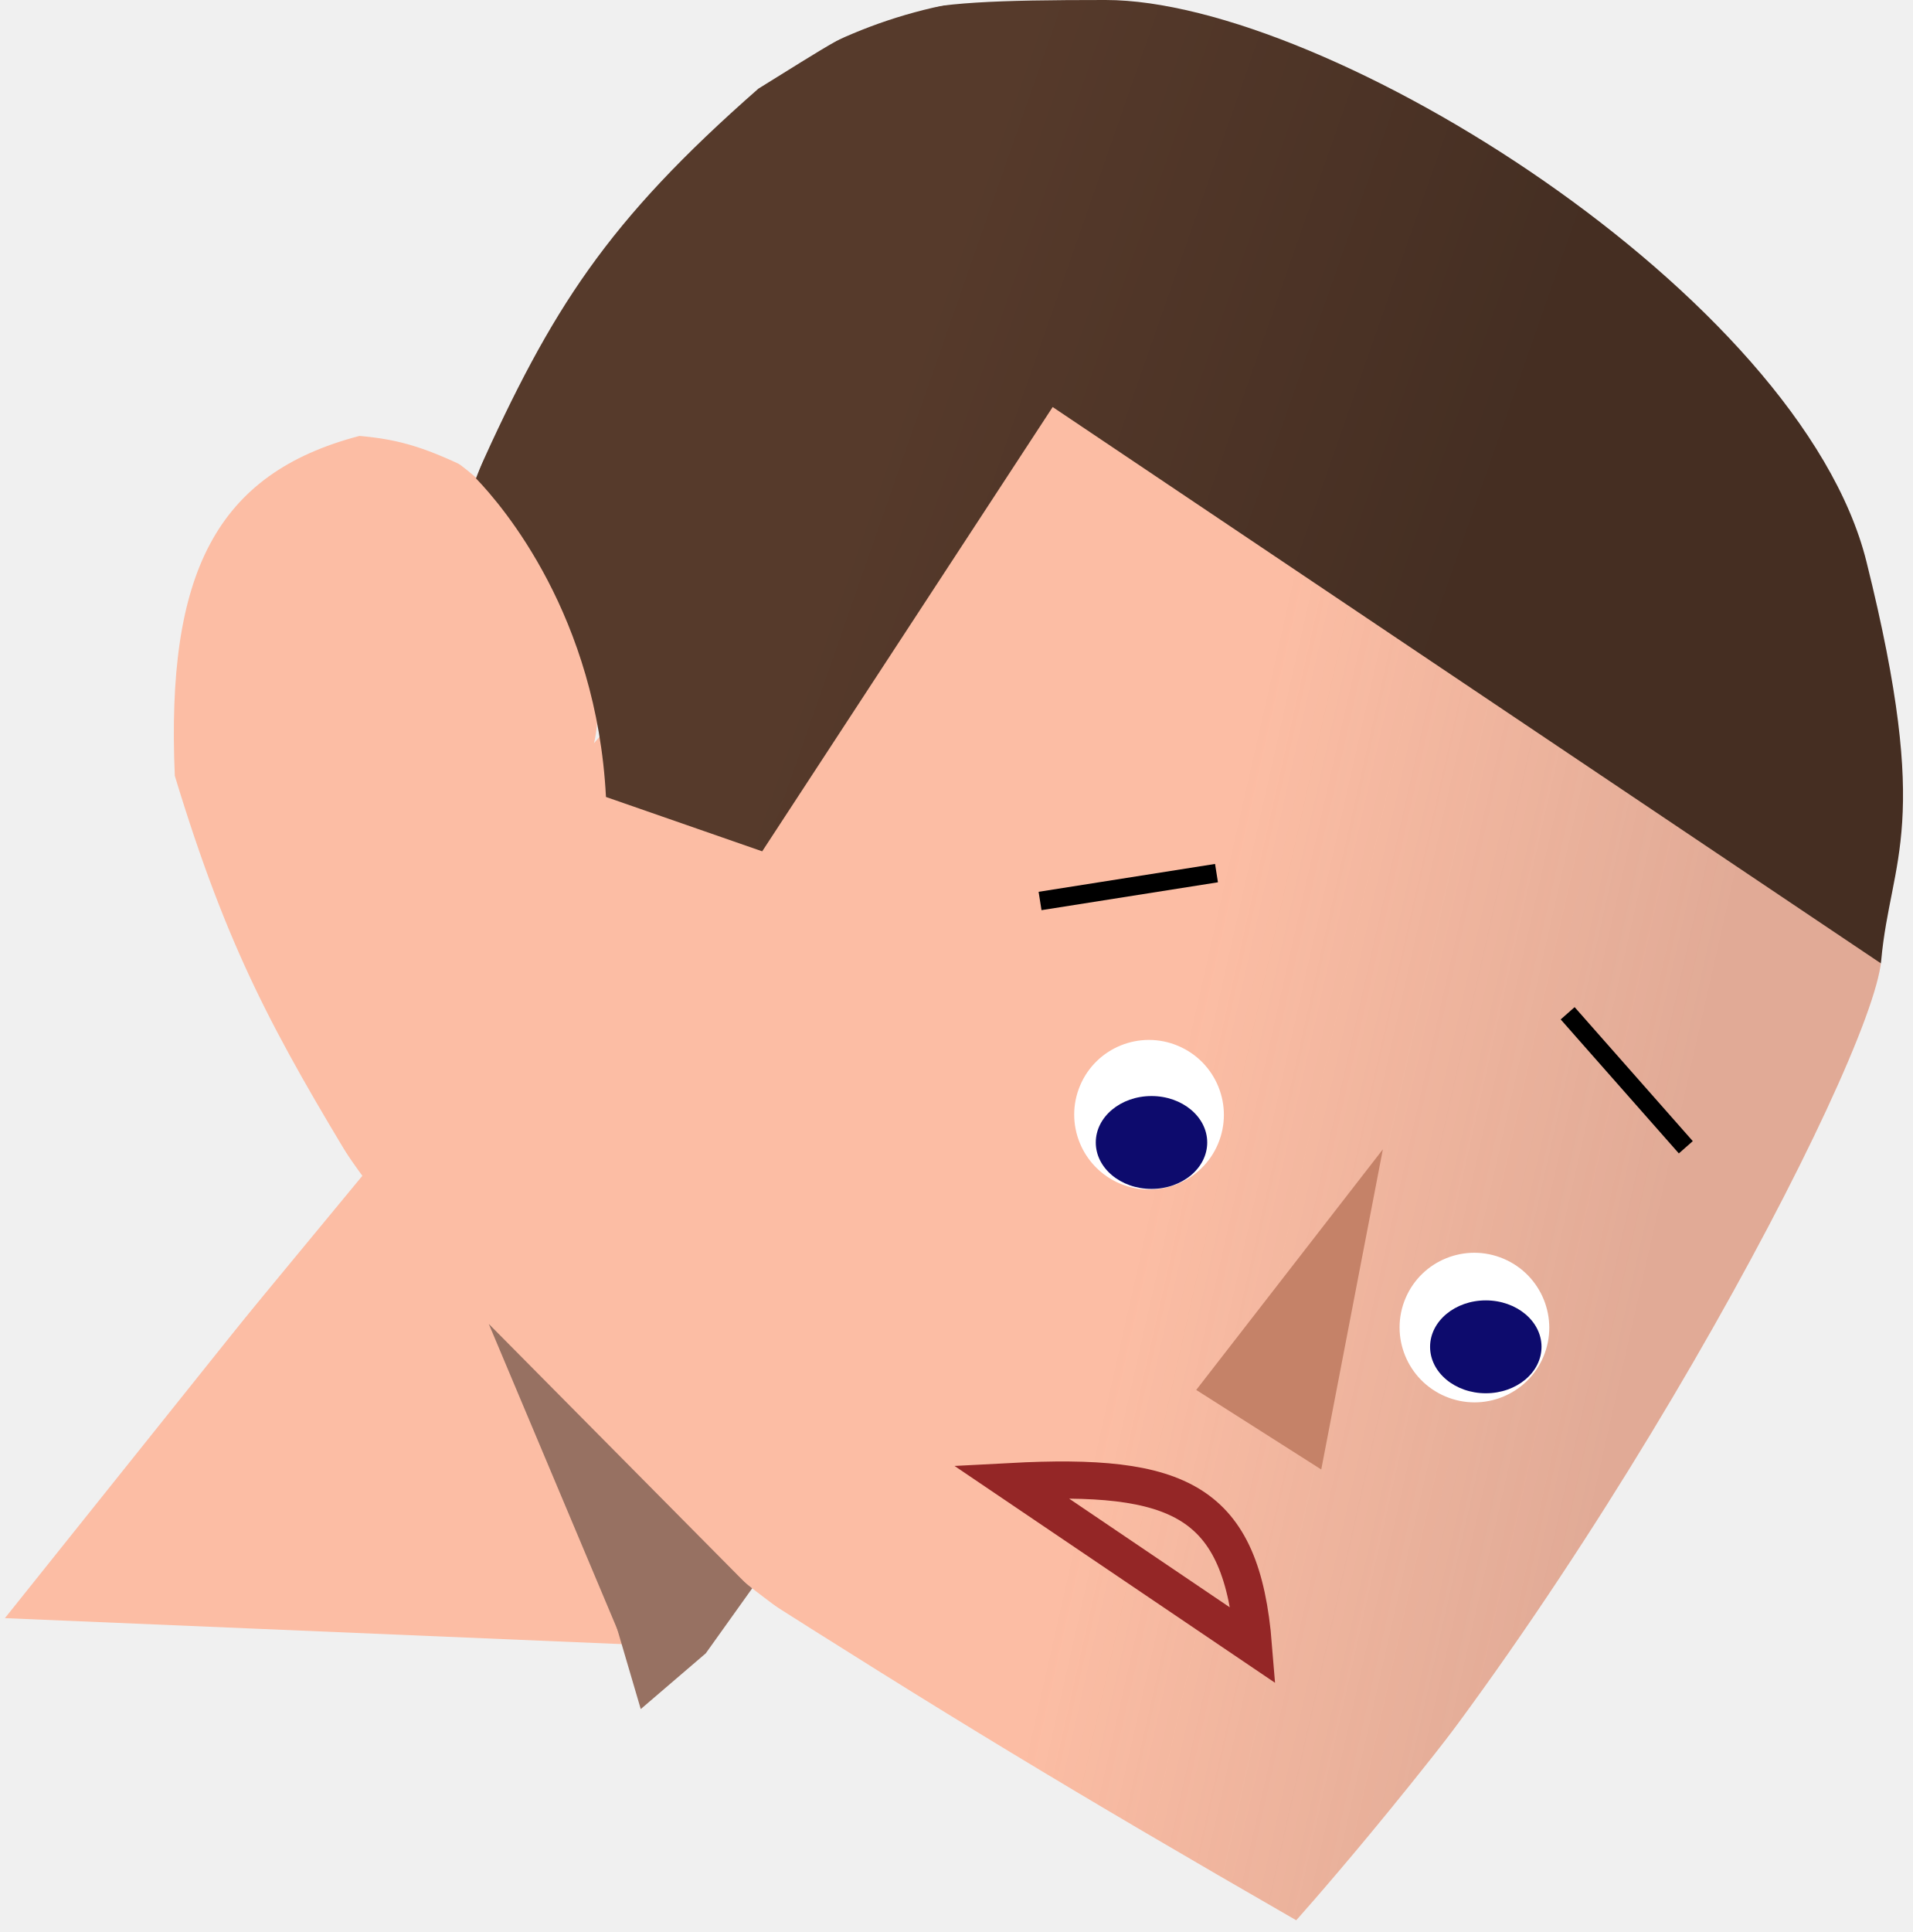
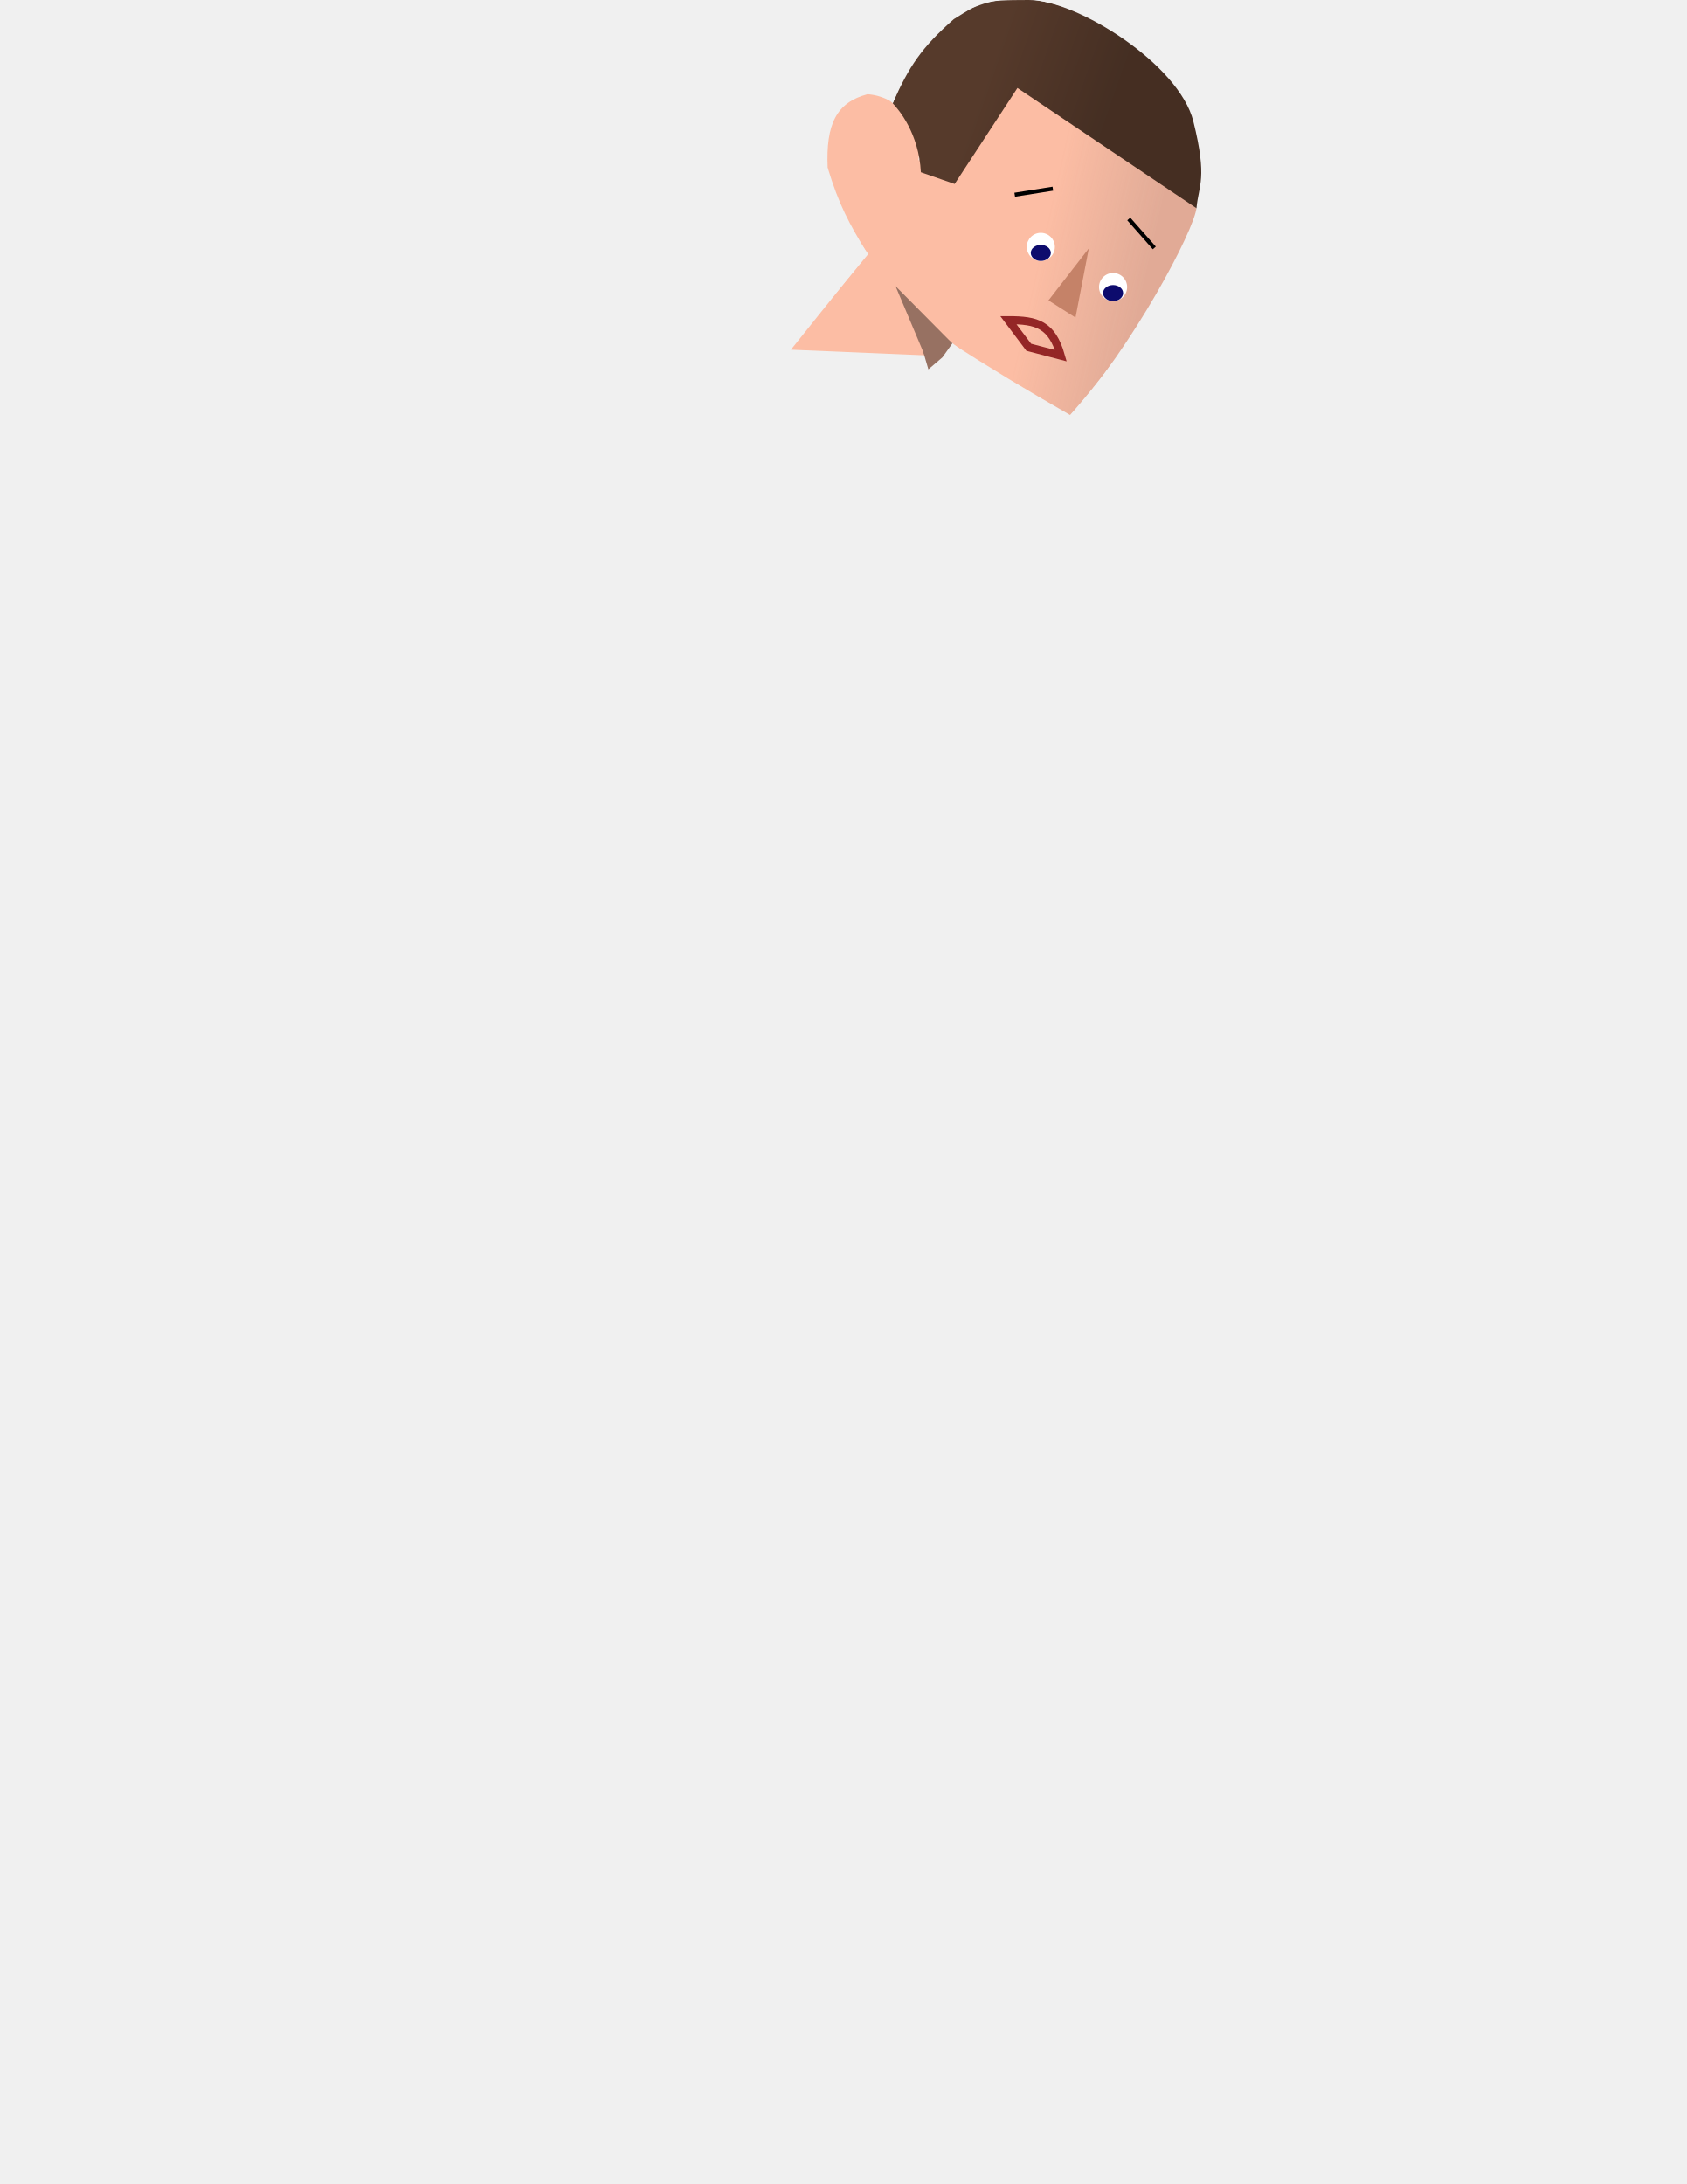
- <svg xmlns="http://www.w3.org/2000/svg" width="103" height="104" viewBox="0 0 103 104" fill="none">
-   <mask id="mask0_290_79" style="mask-type:alpha" maskUnits="userSpaceOnUse" x="0" y="0" width="103" height="104">
-     <path d="M19.355 63.24L0.264 87.105L38.049 88.696L39.64 85.116C50.972 92.33 57.593 96.348 69.868 103.412C85.344 86.459 100.78 57.274 101.289 51.706C101.799 46.138 104.06 44.525 100.494 30.228C96.928 15.931 71.459 -0 59.527 0C47.595 0 47.813 0.474 40.833 4.773C32.661 11.942 29.705 16.612 25.719 25.455C23.025 24.13 21.613 23.664 19.355 23.466C11.607 25.494 8.943 30.886 9.412 41.763C12.262 51.134 14.713 55.576 19.355 63.24Z" fill="#D9D9D9" />
+ <svg xmlns="http://www.w3.org/2000/svg" width="420" height="544" viewBox="0 0 420 544" fill="none">
+   <mask id="mask0_323_1413" style="mask-type:alpha" maskUnits="userSpaceOnUse" x="197" y="0" width="103" height="104">
+     <path d="M216.091 63.24L197 87.105L234.785 88.696L236.376 85.116C247.708 92.33 254.329 96.348 266.604 103.412C282.08 86.459 297.516 57.274 298.025 51.706C298.535 46.138 300.796 44.525 297.23 30.228C293.664 15.931 268.195 -0 256.263 0C244.331 0 244.549 0.474 237.569 4.773C229.397 11.942 226.441 16.612 222.455 25.455C219.761 24.13 218.349 23.664 216.091 23.466C208.344 25.494 205.679 30.886 206.148 41.763C208.998 51.134 211.449 55.576 216.091 63.24Z" fill="#D9D9D9" />
  </mask>
-   <g mask="url(#mask0_290_79)">
-     <path d="M27.911 105.261L40.18 85.257C40.18 85.257 62.843 102.789 69.69 103.482C69.69 103.482 95.877 74.466 101.442 51.97L54.846 13.092L31.981 40.01C33.553 33.897 24.383 19.175 16.032 23.941C-2.063 34.267 19.51 63.294 19.51 63.294L-0.236 87.192" fill="#FCBDA4" />
-     <path d="M27.911 105.261L40.18 85.257C40.18 85.257 62.843 102.789 69.69 103.482C69.69 103.482 95.877 74.466 101.442 51.97L54.846 13.092L31.981 40.01C33.553 33.897 24.383 19.175 16.032 23.941C-2.063 34.267 19.51 63.294 19.51 63.294L-0.236 87.192" fill="url(#paint0_linear_290_79)" fill-opacity="0.2" />
-     <path d="M32.627 42.901C32.126 33.165 27.09 27.268 25.628 25.751C29.668 15 43.087 -10.896 74.948 4.44C112.984 22.748 101.442 51.97 101.442 51.97L56.679 21.91L41.039 45.827L32.627 42.901V42.901Z" fill="#563A2B" />
-     <path d="M32.627 42.901C32.126 33.165 27.09 27.268 25.628 25.751C29.668 15 43.087 -10.896 74.948 4.44C112.984 22.748 101.442 51.97 101.442 51.97L56.679 21.91L41.039 45.827L32.627 42.901V42.901Z" fill="url(#paint1_linear_290_79)" fill-opacity="0.2" />
-     <path opacity="0.402" fill-rule="evenodd" clip-rule="evenodd" d="M40.18 85.257L26.317 71.266L35.285 92.571L40.18 85.257Z" fill="black" />
-     <path fill-rule="evenodd" clip-rule="evenodd" d="M74.457 61.869L71.14 79.103L64.408 74.821L74.457 61.869Z" fill="#C58268" />
-     <path fill-rule="evenodd" clip-rule="evenodd" d="M65.58 61.578C64.716 63.626 62.352 64.581 60.302 63.712C58.251 62.844 57.291 60.481 58.156 58.434C59.021 56.387 61.384 55.432 63.434 56.3C65.485 57.168 66.445 59.531 65.58 61.578" fill="white" />
-     <path fill-rule="evenodd" clip-rule="evenodd" d="M83.1 73.035C82.235 75.083 79.871 76.038 77.822 75.169C75.771 74.301 74.81 71.938 75.675 69.891C76.54 67.844 78.904 66.889 80.954 67.757C83.004 68.625 83.965 70.988 83.1 73.035" fill="white" />
-     <path d="M54.423 79.753C63.525 79.271 66.856 80.743 67.488 88.591L54.423 79.753Z" stroke="#942626" stroke-width="2" />
+   <g mask="url(#mask0_323_1413)">
+     <path d="M224.646 105.261L236.916 85.256C236.916 85.256 259.579 102.789 266.426 103.482C266.426 103.482 292.613 74.465 298.178 51.97L251.582 13.091L228.717 40.01C230.289 33.896 221.119 19.175 212.768 23.94C194.673 34.266 216.246 63.293 216.246 63.293L196.499 87.191" fill="#FCBDA4" />
+     <path d="M224.646 105.261L236.916 85.256C236.916 85.256 259.579 102.789 266.426 103.482C266.426 103.482 292.613 74.465 298.178 51.97L251.582 13.091L228.717 40.01C230.289 33.896 221.119 19.175 212.768 23.94C194.673 34.266 216.246 63.293 216.246 63.293L196.499 87.191" fill="url(#paint0_linear_323_1413)" fill-opacity="0.2" />
+     <path d="M229.363 42.901C228.862 33.165 223.826 27.267 222.364 25.751C226.403 15 239.823 -10.896 271.683 4.439C309.72 22.748 298.177 51.97 298.177 51.97L253.415 21.91L237.775 45.826L229.363 42.901V42.901Z" fill="#563A2B" />
+     <path d="M229.363 42.901C228.862 33.165 223.826 27.267 222.364 25.751C226.403 15 239.823 -10.896 271.683 4.439C309.72 22.748 298.177 51.97 298.177 51.97L253.415 21.91L237.775 45.826L229.363 42.901V42.901Z" fill="url(#paint1_linear_323_1413)" fill-opacity="0.2" />
+     <path opacity="0.402" fill-rule="evenodd" clip-rule="evenodd" d="M236.916 85.256L223.053 71.266L232.022 92.571L236.916 85.256Z" fill="black" />
+     <path fill-rule="evenodd" clip-rule="evenodd" d="M271.193 61.869L267.876 79.102L261.144 74.821L271.193 61.869Z" fill="#C58268" />
+     <path d="M264.224 88.591C261.996 80.821 258.238 79.729 251.159 79.752L256.236 86.5L264.224 88.591Z" stroke="#942626" stroke-width="2" />
  </g>
-   <ellipse cx="62" cy="61.5" rx="3" ry="2.5" fill="#0D0B6D" />
-   <ellipse cx="80" cy="72.5" rx="3" ry="2.5" fill="#0D0B6D" />
-   <path d="M56 48.5L65.5 47" stroke="black" />
-   <path d="M84.407 54.545L90.769 61.758" stroke="black" />
-   <path d="M34.5 92L32 83.5H38L40.5 85.5L38 89L34.5 92Z" fill="#977162" />
+   <path d="M252.736 48.5L262.236 47" stroke="black" />
+   <path d="M281.143 54.545L287.505 61.758" stroke="black" />
+   <path d="M231.236 92L228.736 83.5H234.736L237.236 85.5L234.736 89L231.236 92Z" fill="#977162" />
+   <circle cx="259.236" cy="61.5" r="3.5" fill="white" />
+   <ellipse cx="259.236" cy="63" rx="2.5" ry="2" fill="#0D0B6D" />
+   <circle cx="277.236" cy="71.5" r="3.5" fill="white" />
+   <ellipse cx="277.236" cy="73" rx="2.5" ry="2" fill="#0D0B6D" />
  <defs>
-     <linearGradient id="paint0_linear_290_79" x1="88" y1="72" x2="61.5" y2="66" gradientUnits="userSpaceOnUse">
+     <linearGradient id="paint0_linear_323_1413" x1="284.736" y1="71.999" x2="258.236" y2="65.999" gradientUnits="userSpaceOnUse">
      <stop stop-color="#736161" />
      <stop offset="1" stop-color="#736161" stop-opacity="0" />
    </linearGradient>
-     <linearGradient id="paint1_linear_290_79" x1="80" y1="26.5" x2="50" y2="16" gradientUnits="userSpaceOnUse">
+     <linearGradient id="paint1_linear_323_1413" x1="276.736" y1="26.5" x2="246.736" y2="16" gradientUnits="userSpaceOnUse">
      <stop />
      <stop offset="1" stop-opacity="0" />
    </linearGradient>
  </defs>
</svg>
